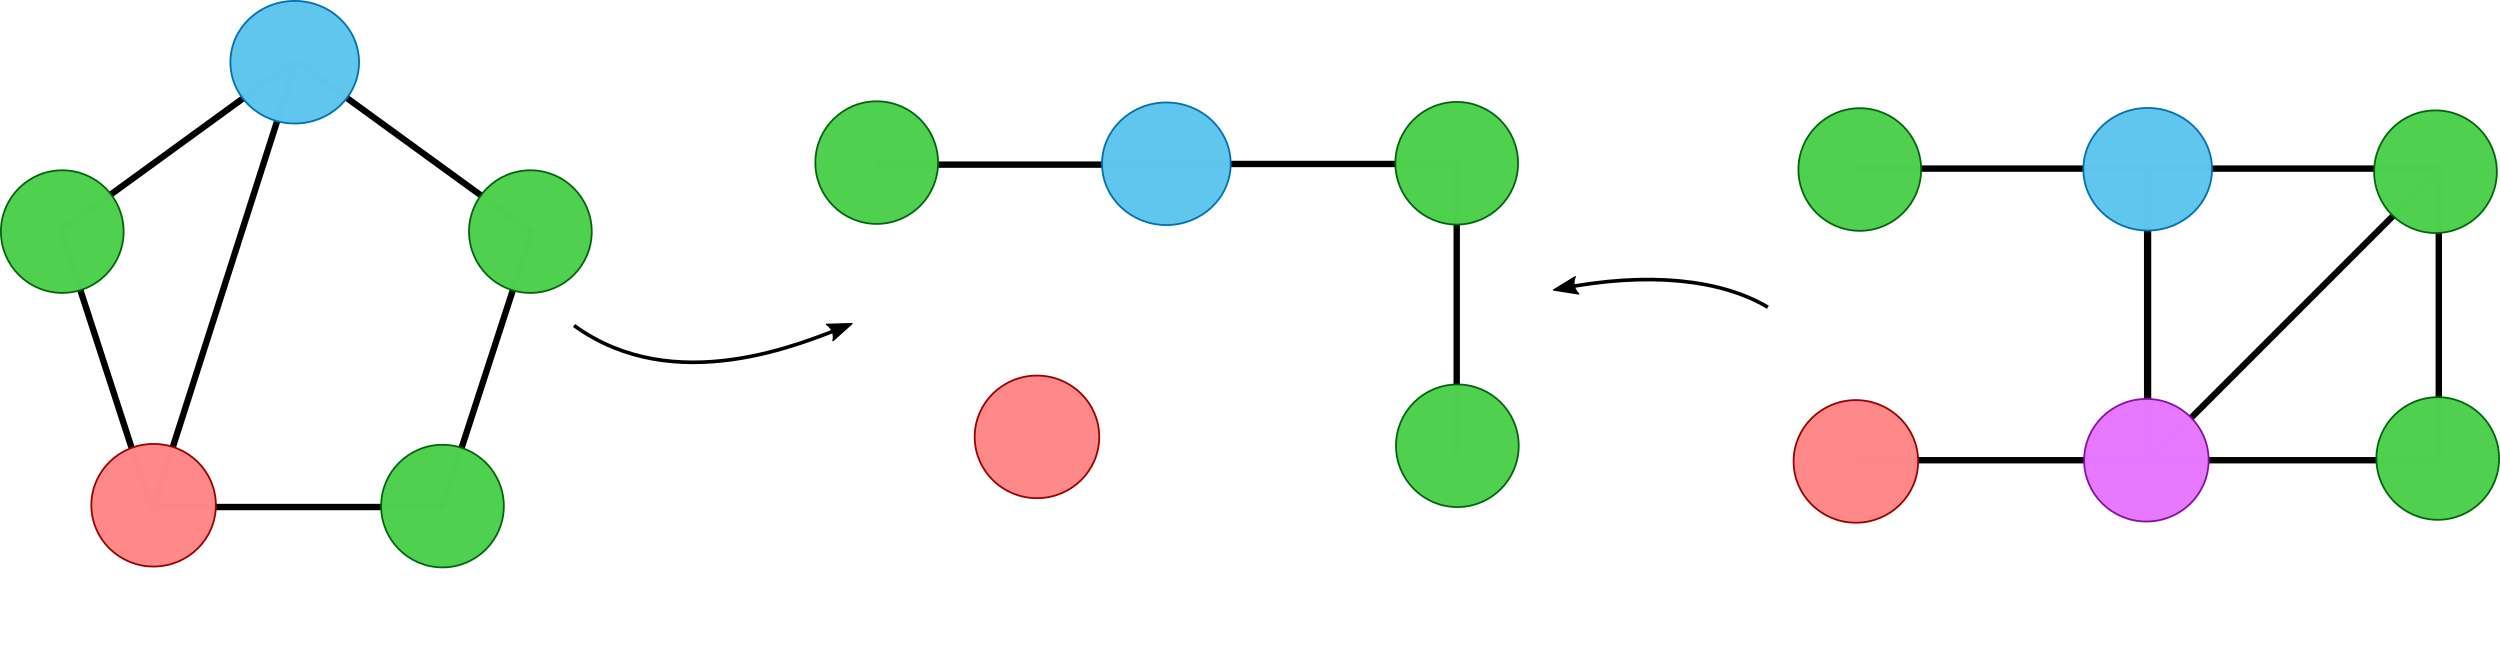
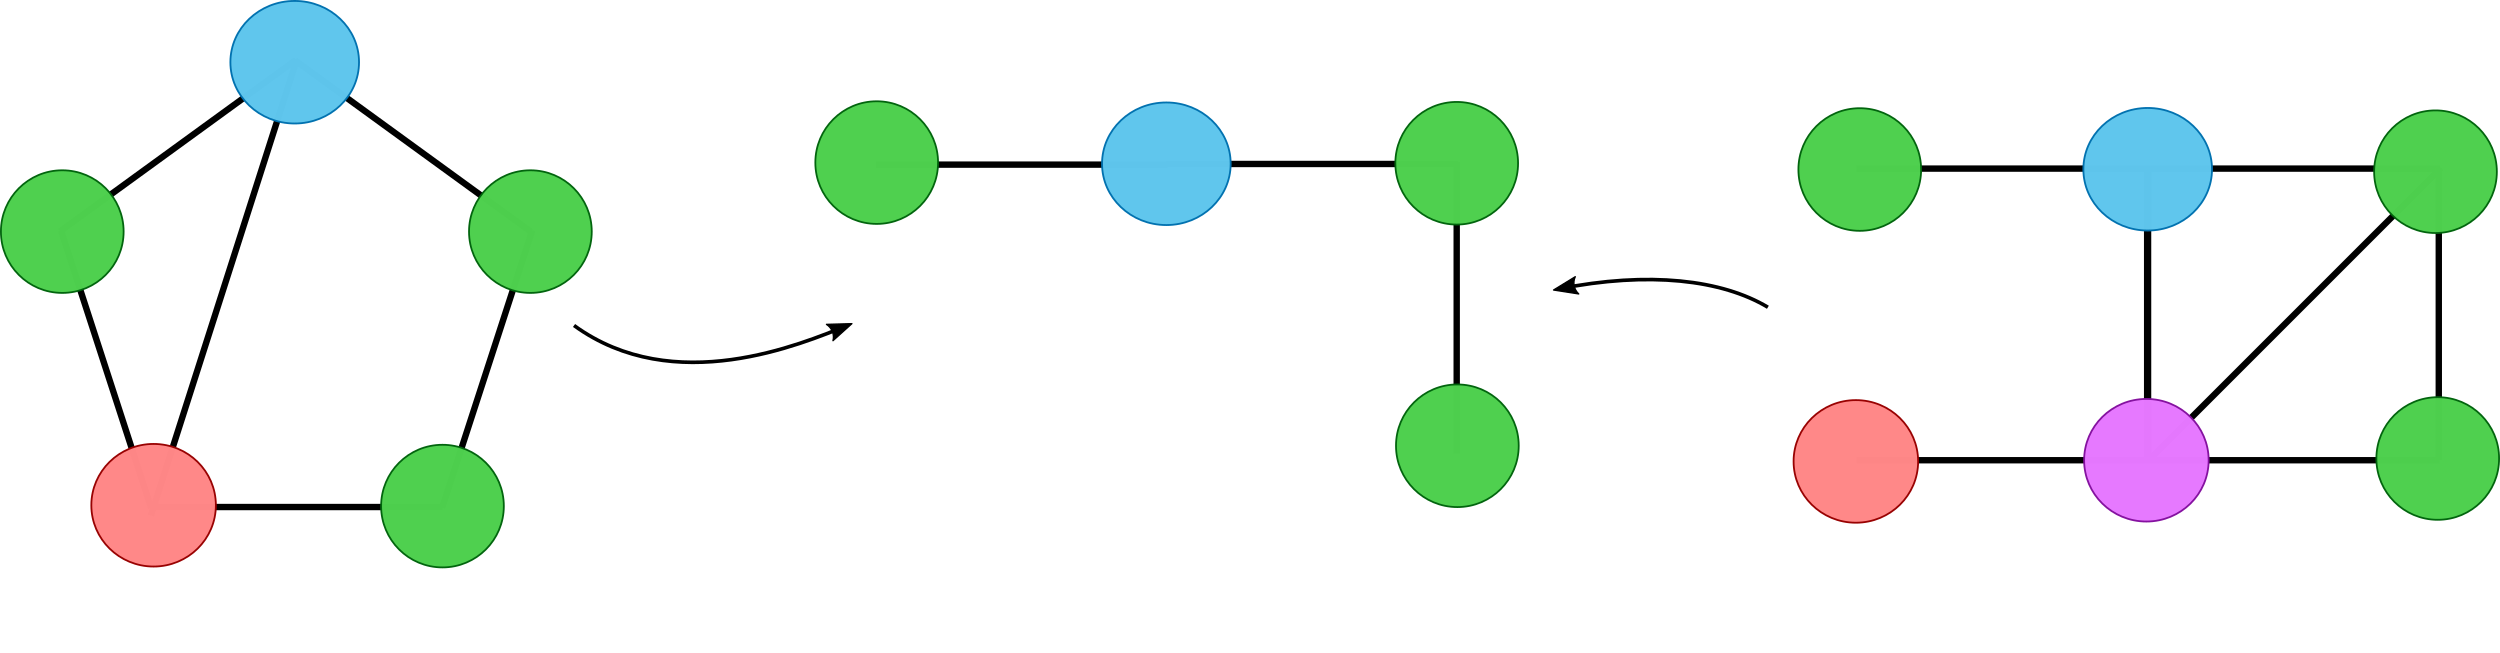
<svg xmlns="http://www.w3.org/2000/svg" width="387.093mm" height="101.004mm" viewBox="0 0 1371.59 357.889" id="svg2" version="1.1">
  <defs id="defs4">
    <marker orient="auto" refY="0" refX="0" id="marker5454" style="overflow:visible">
      <path id="path5456" style="fill:#000000;fill-opacity:1;fill-rule:evenodd;stroke:#000000;stroke-width:0.625;stroke-linejoin:round;stroke-opacity:1" d="M 8.719,4.034 -2.207,0.016 8.719,-4.002 c -1.745,2.372 -1.735,5.617 -6e-7,8.035 z" transform="scale(-0.6,-0.6)" />
    </marker>
    <marker orient="auto" refY="0" refX="0" id="Arrow2Mend" style="overflow:visible">
      <path id="path5143" style="fill:#000000;fill-opacity:1;fill-rule:evenodd;stroke:#000000;stroke-width:0.625;stroke-linejoin:round;stroke-opacity:1" d="M 8.719,4.034 -2.207,0.016 8.719,-4.002 c -1.745,2.372 -1.735,5.617 -6e-7,8.035 z" transform="scale(-0.6,-0.6)" />
    </marker>
  </defs>
  <g id="layer1" transform="translate(-0.06719523,436.2088)">
    <g id="g5632">
      <path id="path5002" d="m 1339.286,-344.066 -160,160" style="fill:none;fill-rule:evenodd;stroke:#000000;stroke-width:3.5;stroke-linecap:butt;stroke-linejoin:miter;stroke-miterlimit:4;stroke-dasharray:none;stroke-opacity:1" />
      <path style="fill:none;fill-rule:evenodd;stroke:#000000;stroke-width:3.5;stroke-linecap:butt;stroke-linejoin:miter;stroke-miterlimit:4;stroke-dasharray:none;stroke-opacity:1" d="m 1178.071,-343.924 0,160" id="path4903" />
      <path id="path4905" d="m 1178.571,-183.709 -160,0" style="fill:none;fill-rule:evenodd;stroke:#000000;stroke-width:3.5;stroke-linecap:butt;stroke-linejoin:miter;stroke-miterlimit:4;stroke-dasharray:none;stroke-opacity:1" />
      <path style="fill:none;fill-rule:evenodd;stroke:#000000;stroke-width:3.5;stroke-linecap:butt;stroke-linejoin:miter;stroke-miterlimit:4;stroke-dasharray:none;stroke-opacity:1" d="m 1178.571,-343.709 -160,0" id="path4907" />
      <path style="fill:none;fill-rule:evenodd;stroke:#000000;stroke-width:3.5;stroke-linecap:butt;stroke-linejoin:miter;stroke-miterlimit:4;stroke-dasharray:none;stroke-opacity:1" d="m 1178.571,-342.995 0,160" id="path4917" />
      <path id="path4919" d="m 1338.071,-343.924 0,160" style="fill:none;fill-rule:evenodd;stroke:#000000;stroke-width:3.5;stroke-linecap:butt;stroke-linejoin:miter;stroke-miterlimit:4;stroke-dasharray:none;stroke-opacity:1" />
      <path style="fill:none;fill-rule:evenodd;stroke:#000000;stroke-width:3.5;stroke-linecap:butt;stroke-linejoin:miter;stroke-miterlimit:4;stroke-dasharray:none;stroke-opacity:1" d="m 1338.571,-183.709 -160,0" id="path4921" />
      <path id="path4923" d="m 1338.571,-343.709 -160,0" style="fill:none;fill-rule:evenodd;stroke:#000000;stroke-width:3.5;stroke-linecap:butt;stroke-linejoin:miter;stroke-miterlimit:4;stroke-dasharray:none;stroke-opacity:1" />
      <ellipse ry="33.632" rx="34.164" transform="scale(1,-1)" cy="183.706" cx="1177.655" id="circle6830" style="opacity:0.99;fill:#e678ff;fill-opacity:1;stroke:#84109f;stroke-width:0.998;stroke-linejoin:round;stroke-miterlimit:4;stroke-dasharray:none;stroke-opacity:1" />
      <ellipse style="opacity:0.99;fill:#4ed04e;fill-opacity:1;stroke:#00640c;stroke-width:0.99;stroke-linejoin:round;stroke-miterlimit:4;stroke-dasharray:none;stroke-opacity:1" id="ellipse4893" cx="1336.265" cy="342.002" transform="scale(1,-1)" rx="33.663" ry="33.636" />
      <ellipse ry="33.636" rx="33.663" transform="scale(1,-1)" cy="184.663" cx="1337.499" id="ellipse4895" style="opacity:0.99;fill:#4ed04e;fill-opacity:1;stroke:#00640c;stroke-width:0.99;stroke-linejoin:round;stroke-miterlimit:4;stroke-dasharray:none;stroke-opacity:1" />
      <ellipse ry="33.624" rx="35.288" transform="scale(-1,-1)" cy="343.354" cx="-1178.367" id="ellipse4897" style="opacity:0.99;fill:#5fc6ed;fill-opacity:1;stroke:#0071af;stroke-width:1.014;stroke-linejoin:round;stroke-miterlimit:4;stroke-dasharray:none;stroke-opacity:1" />
      <ellipse ry="33.636" rx="33.663" transform="scale(1,-1)" cy="343.206" cx="1020.404" id="ellipse4891" style="opacity:0.99;fill:#4ed04e;fill-opacity:1;stroke:#00640c;stroke-width:0.99;stroke-linejoin:round;stroke-miterlimit:4;stroke-dasharray:none;stroke-opacity:1" />
      <ellipse cy="183.057" cx="1018.261" id="ellipse4889" style="opacity:0.99;fill:#ff8787;fill-opacity:1;stroke:#980000;stroke-width:0.998;stroke-linejoin:round;stroke-miterlimit:4;stroke-dasharray:none;stroke-opacity:1" transform="scale(1,-1)" rx="34.164" ry="33.632" />
    </g>
    <g id="g5079" transform="translate(-3.571429,-65)">
      <path id="path5025" d="M 86.429,-88.352 166.429,-338.352" style="fill:none;fill-rule:evenodd;stroke:#000000;stroke-width:3.5;stroke-linecap:butt;stroke-linejoin:miter;stroke-miterlimit:4;stroke-dasharray:none;stroke-opacity:1" />
      <path id="path4931" d="m 246.409,-93.033 -160,0" style="fill:none;fill-rule:evenodd;stroke:#000000;stroke-width:3.5;stroke-linecap:butt;stroke-linejoin:miter;stroke-miterlimit:4;stroke-dasharray:none;stroke-opacity:1" />
      <path style="fill:none;fill-rule:evenodd;stroke:#000000;stroke-width:3.5;stroke-linecap:butt;stroke-linejoin:miter;stroke-miterlimit:4;stroke-dasharray:none;stroke-opacity:1" d="M 295.681,-244.879 246.238,-92.71" id="path4972" />
      <path id="path4974" d="m 165.58,-338.045 129.443,94.046" style="fill:none;fill-rule:evenodd;stroke:#000000;stroke-width:3.5;stroke-linecap:butt;stroke-linejoin:miter;stroke-miterlimit:4;stroke-dasharray:none;stroke-opacity:1" />
      <path style="fill:none;fill-rule:evenodd;stroke:#000000;stroke-width:3.5;stroke-linecap:butt;stroke-linejoin:miter;stroke-miterlimit:4;stroke-dasharray:none;stroke-opacity:1" d="M 36.533,-244.252 165.975,-338.298" id="path4976" />
      <path id="path4978" d="M 86.579,-92.457 37.137,-244.626" style="fill:none;fill-rule:evenodd;stroke:#000000;stroke-width:3.5;stroke-linecap:butt;stroke-linejoin:miter;stroke-miterlimit:4;stroke-dasharray:none;stroke-opacity:1" />
      <ellipse style="opacity:0.99;fill:#4ed04e;fill-opacity:1;stroke:#00640c;stroke-width:0.99;stroke-linejoin:round;stroke-miterlimit:4;stroke-dasharray:none;stroke-opacity:1" id="ellipse4159" cx="294.628" cy="244.143" transform="scale(1,-1)" rx="33.663" ry="33.636" />
      <ellipse ry="33.636" rx="33.663" transform="scale(1,-1)" cy="93.544" cx="246.393" id="ellipse4885" style="opacity:0.99;fill:#4ed04e;fill-opacity:1;stroke:#00640c;stroke-width:0.99;stroke-linejoin:round;stroke-miterlimit:4;stroke-dasharray:none;stroke-opacity:1" />
      <ellipse ry="33.632" rx="34.164" transform="scale(1,-1)" style="opacity:0.99;fill:#ff8787;fill-opacity:1;stroke:#980000;stroke-width:0.998;stroke-linejoin:round;stroke-miterlimit:4;stroke-dasharray:none;stroke-opacity:1" id="circle6824" cx="87.911" cy="94.017" />
      <ellipse style="opacity:0.99;fill:#4ed04e;fill-opacity:1;stroke:#00640c;stroke-width:0.99;stroke-linejoin:round;stroke-miterlimit:4;stroke-dasharray:none;stroke-opacity:1" id="ellipse4887" cx="37.797" cy="244.143" transform="scale(1,-1)" rx="33.663" ry="33.636" />
      <ellipse style="opacity:0.99;fill:#5fc6ed;fill-opacity:1;stroke:#0071af;stroke-width:1.014;stroke-linejoin:round;stroke-miterlimit:4;stroke-dasharray:none;stroke-opacity:1" id="ellipse4163" cx="-165.328" cy="337.077" transform="scale(-1,-1)" rx="35.288" ry="33.624" />
    </g>
-     <g id="g5100" transform="translate(92.85714,11.42857)">
-       <path style="fill:none;fill-rule:evenodd;stroke:#000000;stroke-width:3.5;stroke-linecap:butt;stroke-linejoin:miter;stroke-miterlimit:4;stroke-dasharray:none;stroke-opacity:1" d="m 547.837,-357.318 -160,0" id="path5073" />
-       <path id="path5096" d="m 707.123,-357.676 -160,0" style="fill:none;fill-rule:evenodd;stroke:#000000;stroke-width:3.5;stroke-linecap:butt;stroke-linejoin:miter;stroke-miterlimit:4;stroke-dasharray:none;stroke-opacity:1" />
-       <path style="fill:none;fill-rule:evenodd;stroke:#000000;stroke-width:3.5;stroke-linecap:butt;stroke-linejoin:miter;stroke-miterlimit:4;stroke-dasharray:none;stroke-opacity:1" d="m 706.409,-198.747 0,-160" id="path5098" />
-       <ellipse ry="33.624" rx="35.288" transform="scale(-1,-1)" cy="357.792" cx="-547.114" id="ellipse5075" style="opacity:0.99;fill:#5fc6ed;fill-opacity:1;stroke:#0071af;stroke-width:1.014;stroke-linejoin:round;stroke-miterlimit:4;stroke-dasharray:none;stroke-opacity:1" />
-       <ellipse ry="33.636" rx="33.663" transform="scale(1,-1)" cy="358.429" cx="388.199" id="ellipse5066" style="opacity:0.99;fill:#4ed04e;fill-opacity:1;stroke:#00640c;stroke-width:0.99;stroke-linejoin:round;stroke-miterlimit:4;stroke-dasharray:none;stroke-opacity:1" />
-       <ellipse cy="207.945" cx="476.125" id="ellipse5077" style="opacity:0.99;fill:#ff8787;fill-opacity:1;stroke:#980000;stroke-width:0.998;stroke-linejoin:round;stroke-miterlimit:4;stroke-dasharray:none;stroke-opacity:1" transform="scale(1,-1)" rx="34.164" ry="33.632" />
-       <ellipse style="opacity:0.99;fill:#4ed04e;fill-opacity:1;stroke:#00640c;stroke-width:0.99;stroke-linejoin:round;stroke-miterlimit:4;stroke-dasharray:none;stroke-opacity:1" id="ellipse5092" cx="706.771" cy="203.072" transform="scale(1,-1)" rx="33.663" ry="33.636" />
-       <ellipse ry="33.636" rx="33.663" transform="scale(1,-1)" cy="358.072" cx="706.414" id="ellipse5094" style="opacity:0.99;fill:#4ed04e;fill-opacity:1;stroke:#00640c;stroke-width:0.99;stroke-linejoin:round;stroke-miterlimit:4;stroke-dasharray:none;stroke-opacity:1" />
-     </g>
+     <path id="path5073" d="m 640.695,-345.89 -160,0" style="fill:none;fill-rule:evenodd;stroke:#000000;stroke-width:3.5;stroke-linecap:butt;stroke-linejoin:miter;stroke-miterlimit:4;stroke-dasharray:none;stroke-opacity:1" />
+     <path style="fill:none;fill-rule:evenodd;stroke:#000000;stroke-width:3.5;stroke-linecap:butt;stroke-linejoin:miter;stroke-miterlimit:4;stroke-dasharray:none;stroke-opacity:1" d="m 799.98,-346.247 -160,0" id="path5096" />
+     <path id="path5098" d="m 799.266,-187.318 0,-160" style="fill:none;fill-rule:evenodd;stroke:#000000;stroke-width:3.5;stroke-linecap:butt;stroke-linejoin:miter;stroke-miterlimit:4;stroke-dasharray:none;stroke-opacity:1" />
+     <ellipse style="opacity:0.99;fill:#5fc6ed;fill-opacity:1;stroke:#0071af;stroke-width:1.014;stroke-linejoin:round;stroke-miterlimit:4;stroke-dasharray:none;stroke-opacity:1" id="ellipse5075" cx="-639.971" cy="346.363" transform="scale(-1,-1)" rx="35.288" ry="33.624" />
+     <ellipse style="opacity:0.99;fill:#4ed04e;fill-opacity:1;stroke:#00640c;stroke-width:0.99;stroke-linejoin:round;stroke-miterlimit:4;stroke-dasharray:none;stroke-opacity:1" id="ellipse5066" cx="481.056" cy="347.001" transform="scale(1,-1)" rx="33.663" ry="33.636" />
+     <ellipse ry="33.636" rx="33.663" transform="scale(1,-1)" cy="191.643" cx="799.628" id="ellipse5092" style="opacity:0.99;fill:#4ed04e;fill-opacity:1;stroke:#00640c;stroke-width:0.99;stroke-linejoin:round;stroke-miterlimit:4;stroke-dasharray:none;stroke-opacity:1" />
+     <ellipse style="opacity:0.99;fill:#4ed04e;fill-opacity:1;stroke:#00640c;stroke-width:0.99;stroke-linejoin:round;stroke-miterlimit:4;stroke-dasharray:none;stroke-opacity:1" id="ellipse5094" cx="799.271" cy="346.643" transform="scale(1,-1)" rx="33.663" ry="33.636" />
    <path style="fill:none;fill-rule:evenodd;stroke:#000000;stroke-width:2;stroke-linecap:butt;stroke-linejoin:miter;stroke-miterlimit:4;stroke-dasharray:none;stroke-opacity:1;marker-end:url(#Arrow2Mend)" d="m 970,-267.638 c -25,-15 -65,-20 -115,-10" id="path5110" />
    <path style="fill:none;fill-rule:evenodd;stroke:#000000;stroke-width:2;stroke-linecap:butt;stroke-linejoin:miter;stroke-miterlimit:4;stroke-dasharray:none;stroke-opacity:1;marker-end:url(#marker5454)" d="m 315,-257.638 c 55,40 125,10 150,0" id="path5452" />
    <flowRoot xml:space="preserve" id="flowRoot5554" style="font-style:normal;font-variant:normal;font-weight:normal;font-stretch:normal;font-size:30px;line-height:125%;font-family:Sans;-inkscape-font-specification:'Sans, Normal';text-align:justify;letter-spacing:0px;word-spacing:0px;writing-mode:lr-tb;text-anchor:start;fill:#000000;fill-opacity:1;stroke:none;stroke-width:1px;stroke-linecap:butt;stroke-linejoin:miter;stroke-opacity:1" transform="translate(23.23351,-437.8471)">
      <flowRegion id="flowRegion5556">
        <rect id="rect5558" width="30" height="50" x="120" y="328.189" />
      </flowRegion>
      <flowPara id="flowPara5560">G</flowPara>
    </flowRoot>
    <flowRoot xml:space="preserve" id="flowRoot5562" style="font-style:normal;font-variant:normal;font-weight:normal;font-stretch:normal;font-size:30px;line-height:125%;font-family:Sans;-inkscape-font-specification:'Sans, Normal';text-align:justify;letter-spacing:0px;word-spacing:0px;writing-mode:lr-tb;text-anchor:start;fill:#000000;fill-opacity:1;stroke:none;stroke-width:1px;stroke-linecap:butt;stroke-linejoin:miter;stroke-opacity:1" transform="translate(372.7208,-457.0603)">
      <flowRegion id="flowRegion5564">
        <rect id="rect5566" width="80" height="50" x="800" y="348.189" />
      </flowRegion>
      <flowPara id="flowPara5568">H</flowPara>
    </flowRoot>
    <flowRoot xml:space="preserve" id="flowRoot5570" style="font-style:normal;font-variant:normal;font-weight:normal;font-stretch:normal;font-size:30px;line-height:125%;font-family:Sans;-inkscape-font-specification:'Sans, Normal';text-align:justify;letter-spacing:0px;word-spacing:0px;writing-mode:lr-tb;text-anchor:start;fill:#000000;fill-opacity:1;stroke:none;stroke-width:1px;stroke-linecap:butt;stroke-linejoin:miter;stroke-opacity:1" transform="translate(85.63951,-436.8369)">
      <flowRegion id="flowRegion5572">
        <rect id="rect5574" width="160" height="60" x="510" y="328.189" />
      </flowRegion>
      <flowPara id="flowPara5576">MCS</flowPara>
    </flowRoot>
  </g>
</svg>
